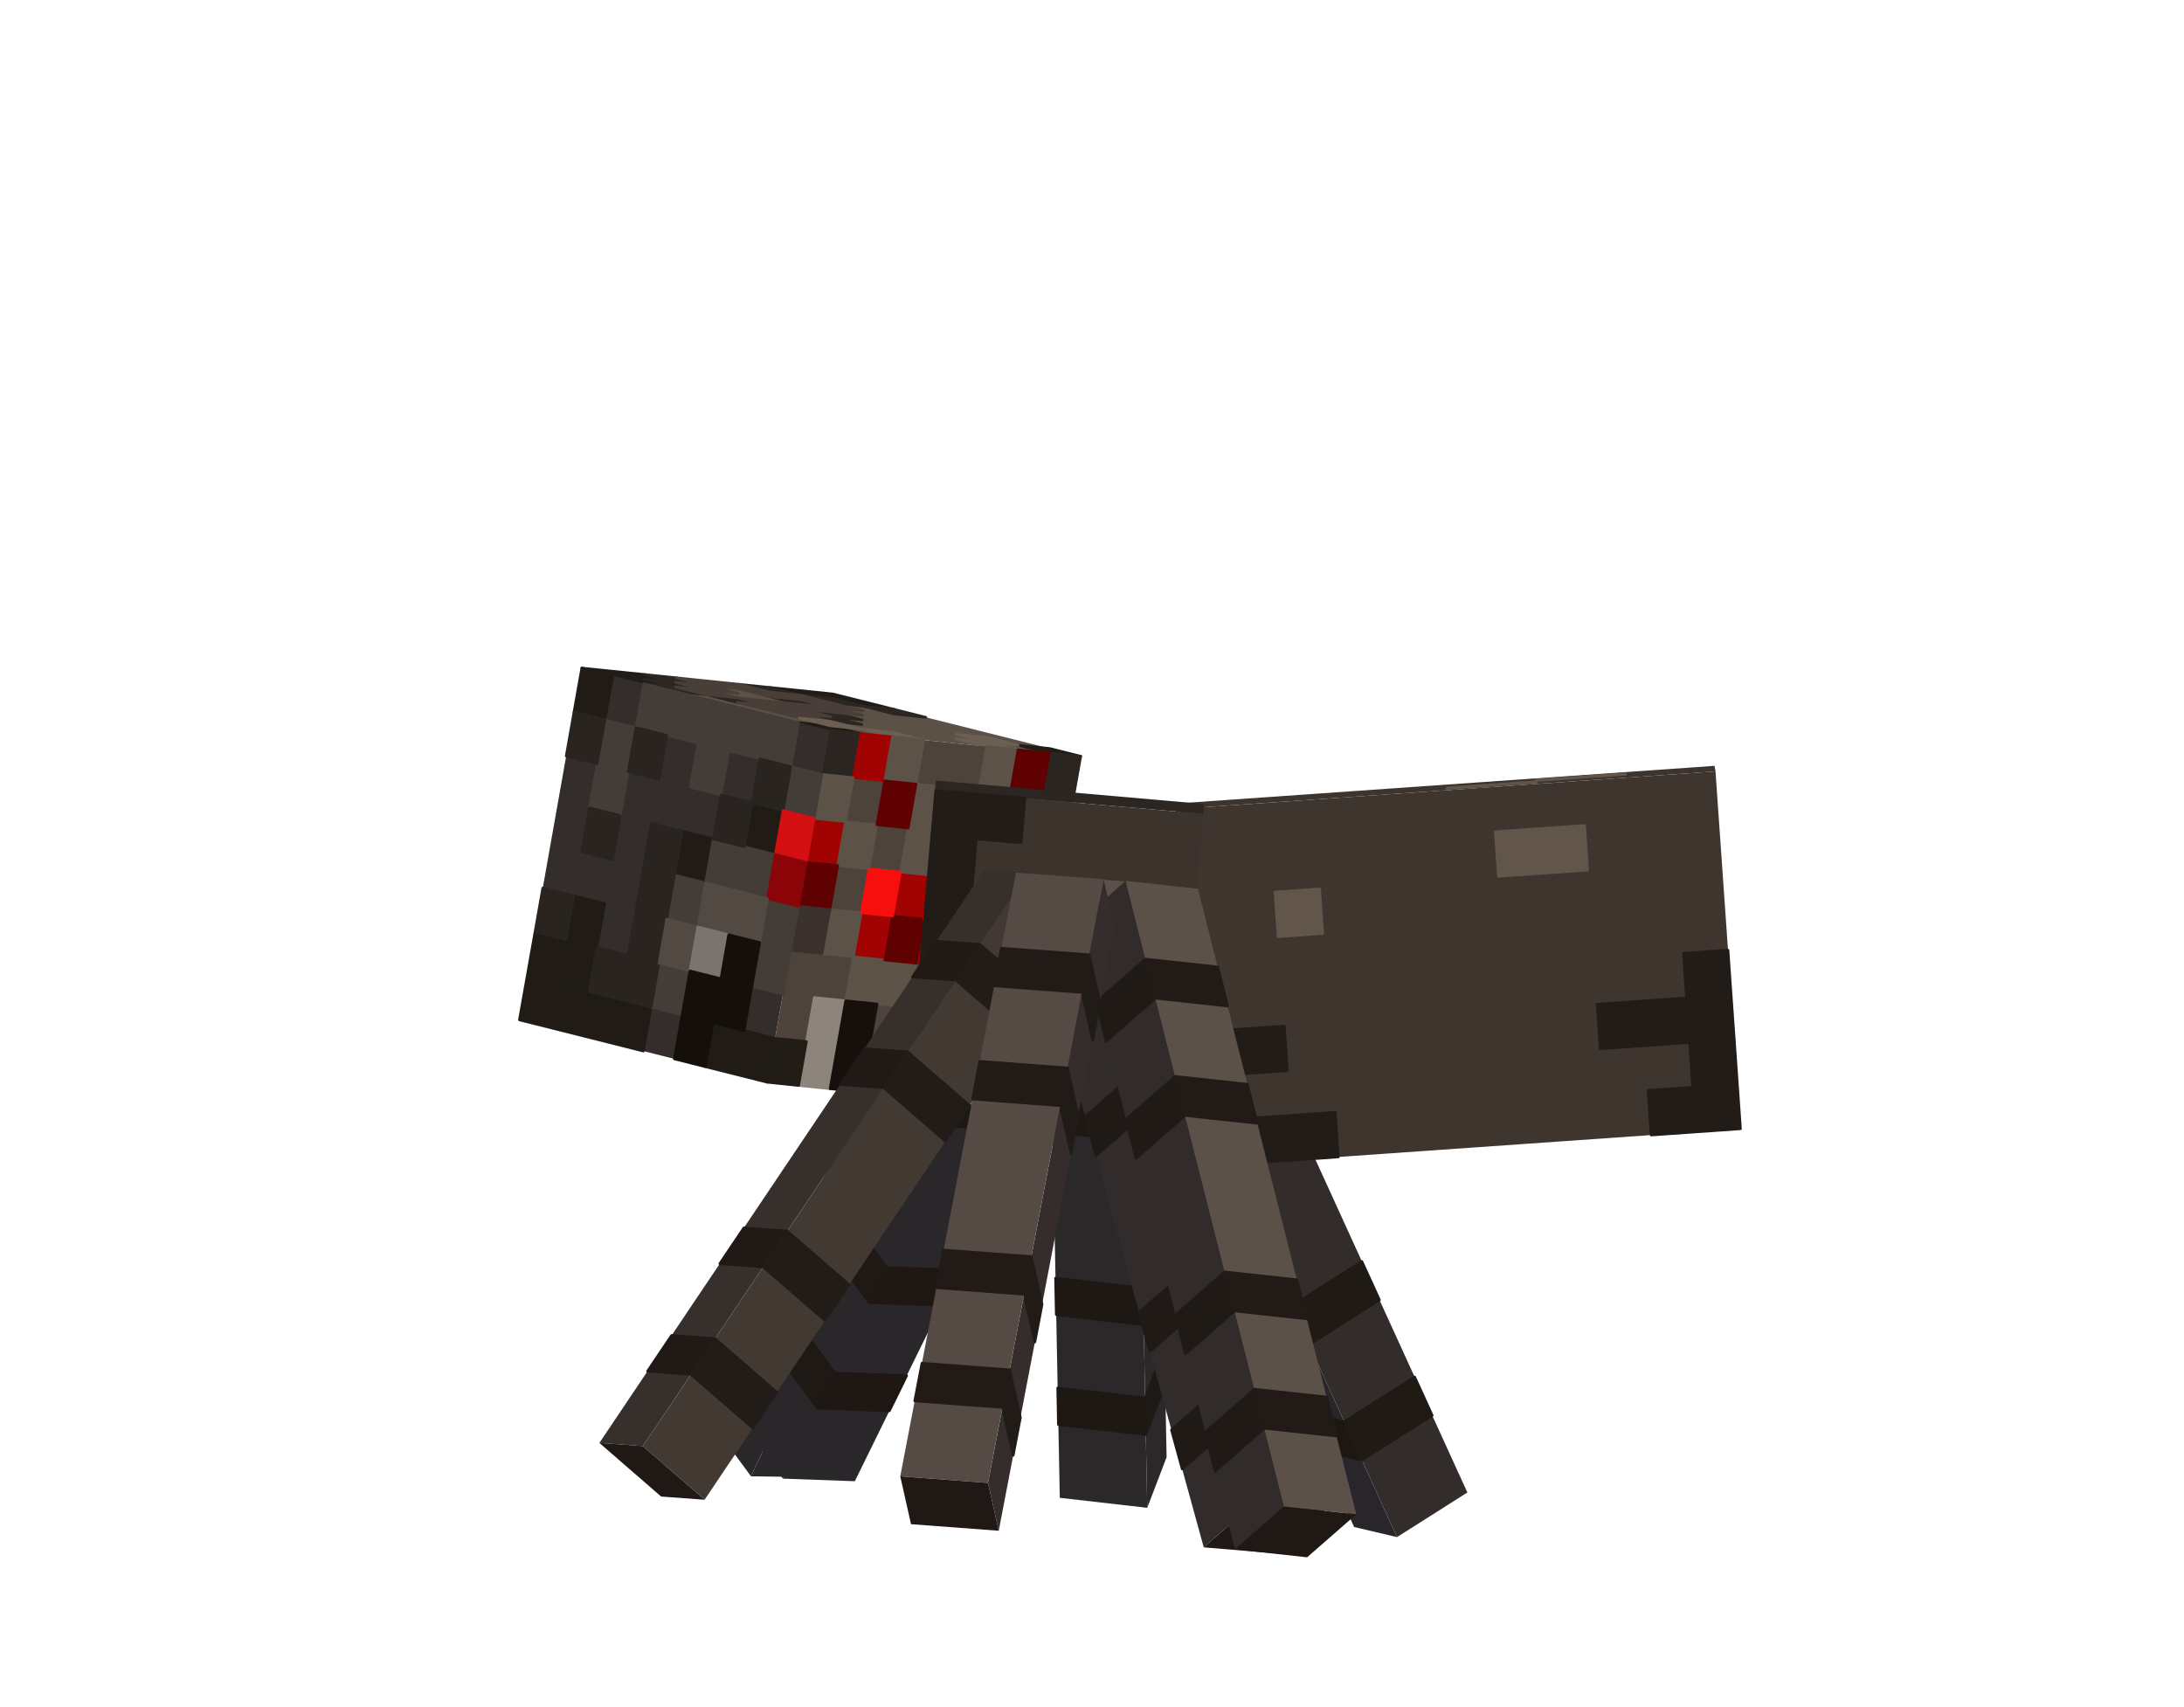
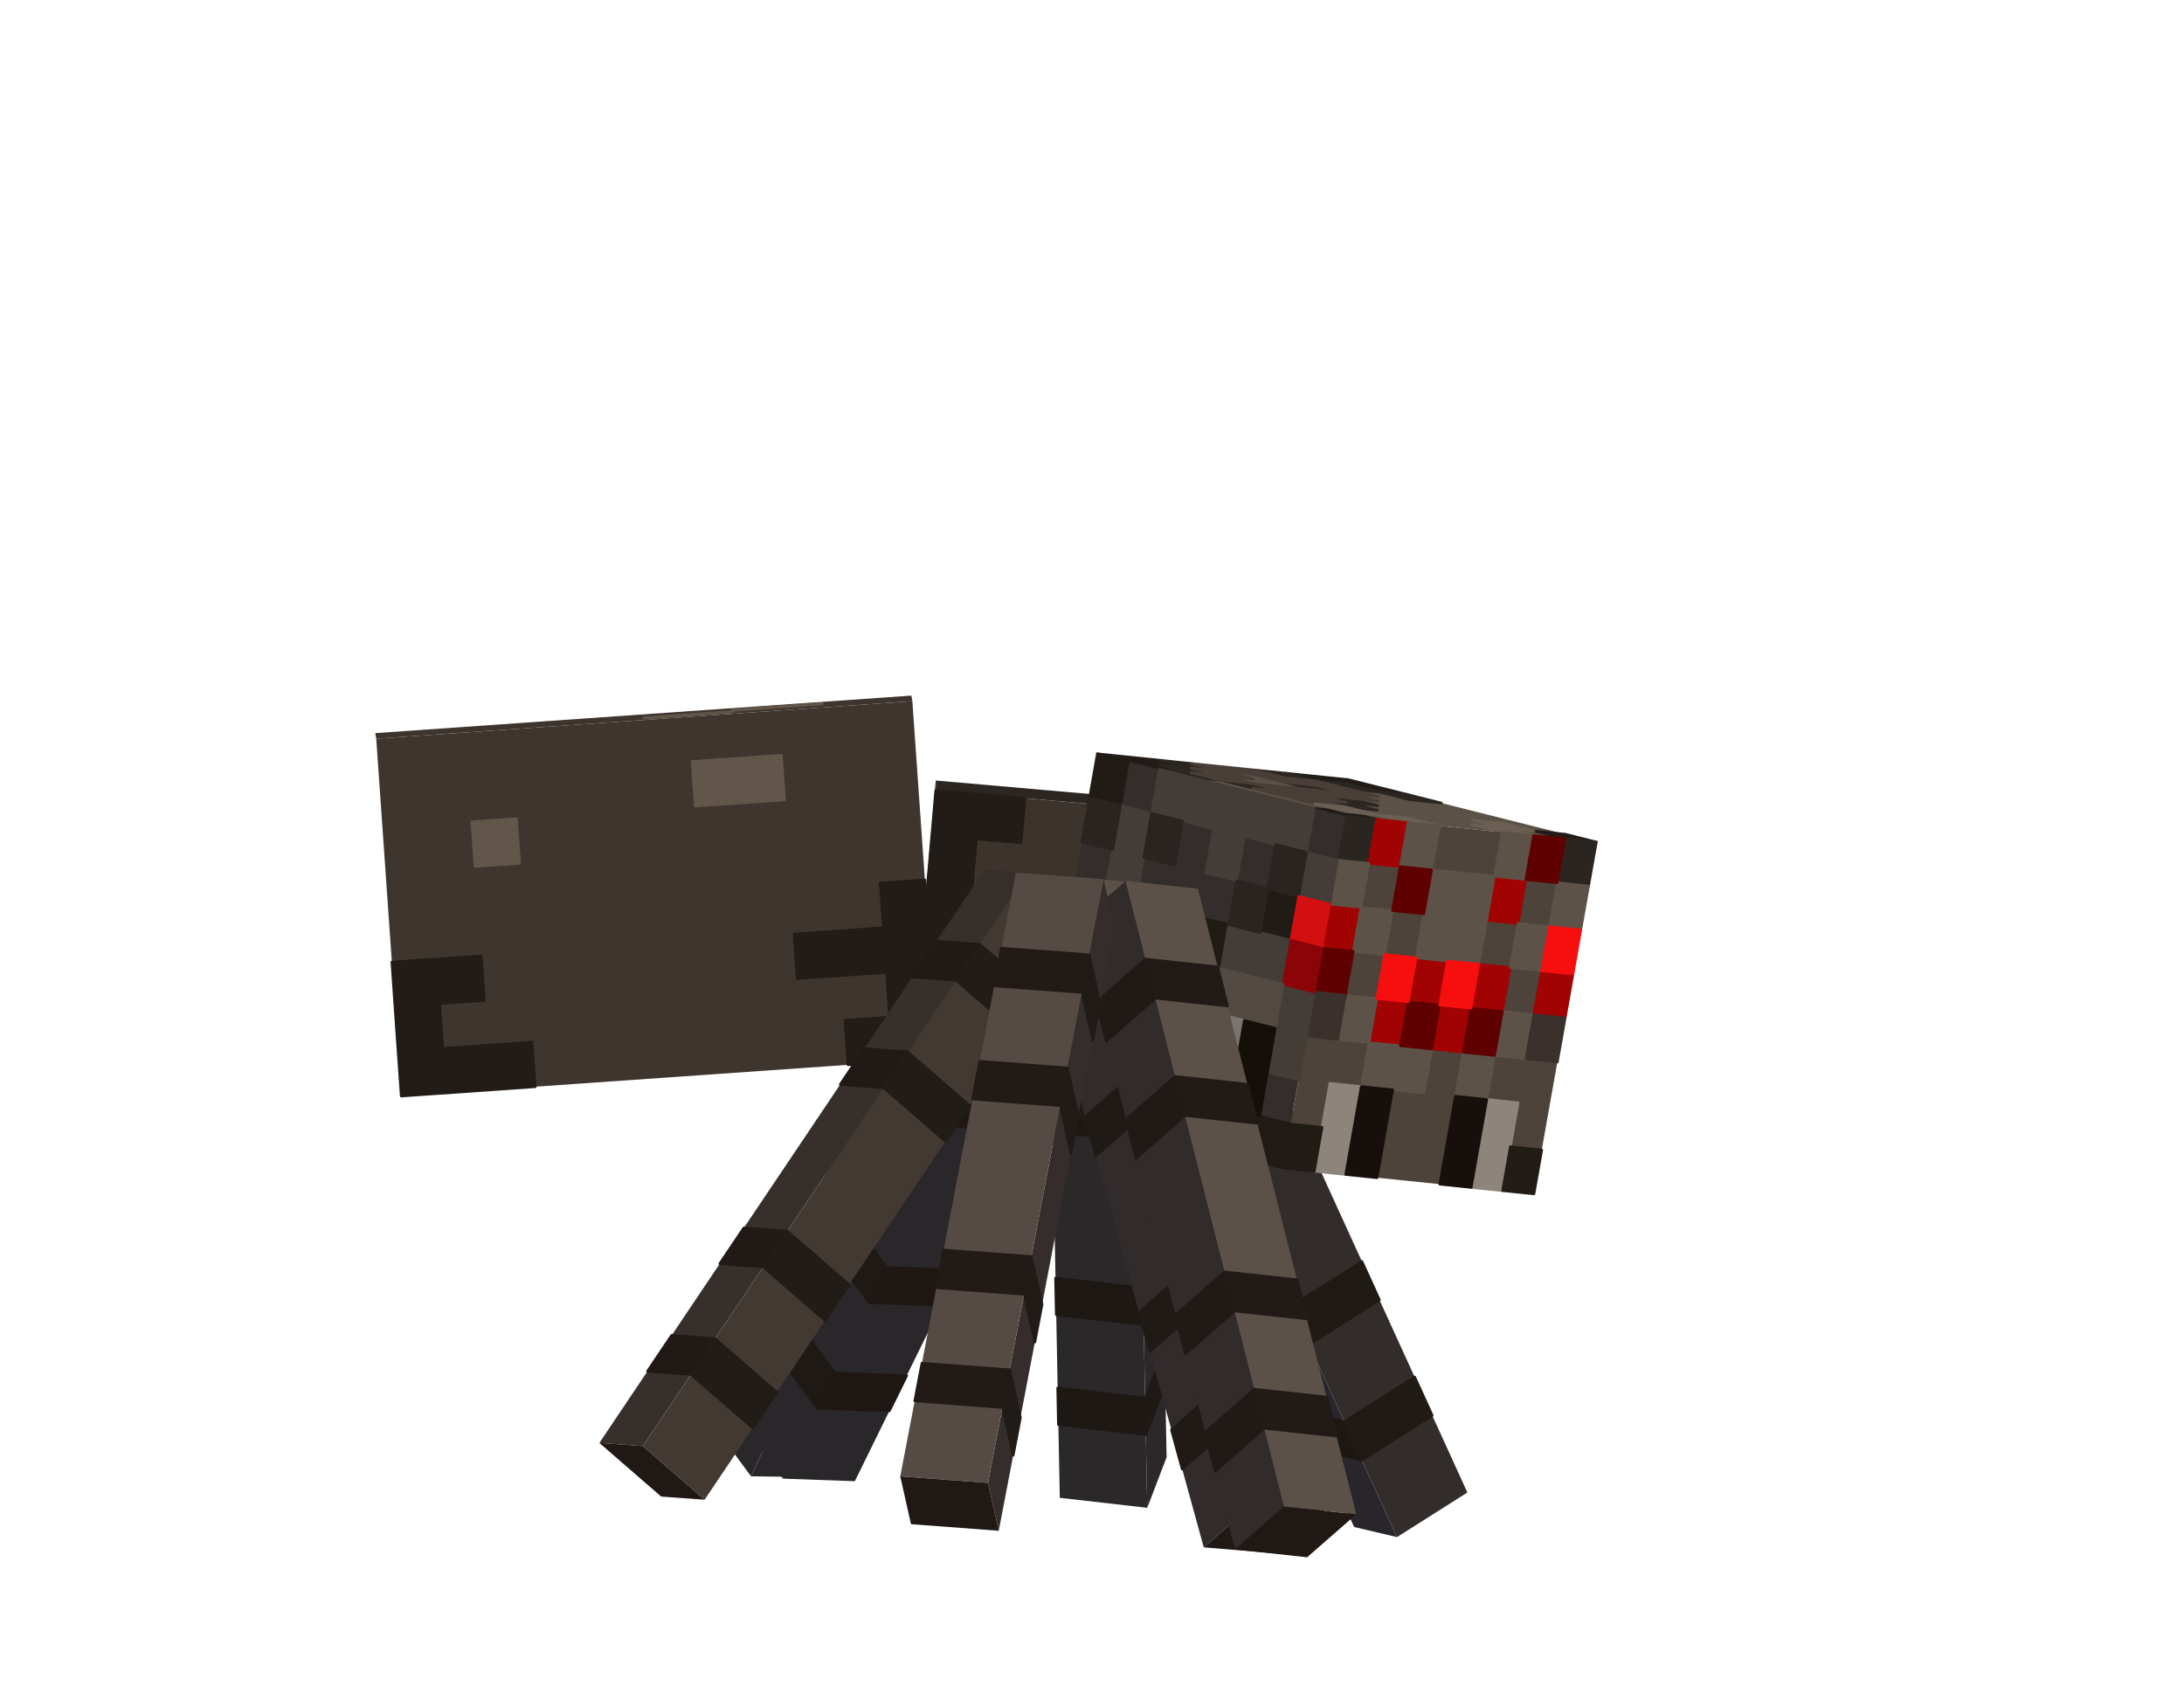
<svg xmlns="http://www.w3.org/2000/svg" viewBox="0 0 512 400" width="512" height="400" role="img" aria-labelledby="walk-2-title">
  <g id="spider">
    <g id="leg3" aria-label="Left mid-front leg">
      <g class="face" data-face="front">
        <path fill="#2c282a" d="M270.81 204.27L273.49 341.62L268.95 353.48L266.27 216.13Z" />
        <path fill="#1e1914" stroke="#1e1914" stroke-width=".6" stroke-linejoin="round" d="M271.15 221.44L271.32 230.02L269.05 235.95L268.88 227.37ZM271.65 247.19L271.82 255.77L269.55 261.71L269.38 253.12ZM272.49 290.11L272.66 298.7L270.39 304.63L270.22 296.04ZM272.99 315.87L273.16 324.45L270.89 330.38L270.72 321.8ZM268.88 227.37L269.05 235.95L266.78 241.88L266.61 233.3ZM269.38 253.12L269.55 261.71L267.28 267.64L267.11 259.05ZM270.22 296.04L270.39 304.63L268.12 310.56L267.95 301.98ZM270.72 321.8L270.89 330.38L268.62 336.31L268.45 327.73Z" />
      </g>
      <g class="face" data-face="bottom">
        <path fill="#2b282a" d="M266.27 216.13L268.95 353.48L248.45 351.14L245.77 213.78Z" />
        <path fill="#1e1814" stroke="#1e1814" stroke-width=".6" stroke-linejoin="round" d="M266.61 233.3L266.78 241.88L256.53 240.71L256.36 232.13ZM267.11 259.05L267.28 267.64L257.03 266.46L256.86 257.88ZM267.95 301.98L268.12 310.56L257.87 309.39L257.7 300.8ZM268.45 327.73L268.62 336.31L258.37 335.14L258.2 326.56ZM256.36 232.13L256.53 240.71L246.28 239.54L246.11 230.95ZM256.86 257.88L257.03 266.46L246.78 265.29L246.61 256.71ZM257.7 300.8L257.87 309.39L247.62 308.21L247.45 299.63ZM258.2 326.56L258.37 335.14L248.12 333.97L247.95 325.38Z" />
      </g>
      <g class="face" data-face="nx">
        <path fill="#211916" d="M250.31 201.92L270.81 204.27L266.27 216.13L245.77 213.78Z" />
      </g>
    </g>
    <g id="leg7" aria-label="Left hind leg">
      <g class="face" data-face="back">
        <path fill="#29272a" d="M166.55 333.15L228.1 200.93L237.61 213.88L176.06 346.1Z" />
        <path fill="#1e1914" stroke="#1e1914" stroke-width=".6" stroke-linejoin="round" d="M174.24 316.62L178.09 308.36L182.85 314.83L179 323.1ZM185.78 291.83L189.63 283.57L194.39 290.04L190.54 298.31ZM205.01 250.51L208.86 242.25L213.62 248.72L209.77 256.99ZM216.56 225.72L220.4 217.45L225.16 223.93L221.31 232.19ZM179 323.1L182.85 314.83L187.6 321.31L183.76 329.57ZM190.54 298.31L194.39 290.04L199.14 296.52L195.3 304.78ZM209.77 256.99L213.62 248.72L218.38 255.2L214.53 263.46ZM221.31 232.19L225.16 223.93L229.92 230.41L226.07 238.67Z" />
      </g>
      <g class="face" data-face="bottom">
        <path fill="#2a272a" d="M254.68 214.11L193.13 346.33L176.06 346.1L237.61 213.88Z" />
        <path fill="#1e1714" stroke="#1e1714" stroke-width=".6" stroke-linejoin="round" d="M246.98 230.64L243.14 238.9L234.6 238.79L238.45 230.52ZM235.44 255.43L231.6 263.69L223.06 263.58L226.91 255.31ZM216.21 296.75L212.36 305.01L203.83 304.9L207.68 296.63ZM204.67 321.54L200.82 329.8L192.29 329.69L196.14 321.42ZM238.45 230.52L234.6 238.79L226.07 238.67L229.92 230.41ZM226.91 255.31L223.06 263.58L214.53 263.46L218.38 255.2ZM207.68 296.63L203.83 304.9L195.3 304.78L199.14 296.52ZM196.14 321.42L192.29 329.69L183.76 329.57L187.6 321.31Z" />
      </g>
      <g class="face" data-face="nx">
        <path fill="#211a16" d="M228.1 200.93L245.16 201.15L254.68 214.11L237.61 213.88Z" />
      </g>
    </g>
    <g id="leg5" aria-label="Left mid-hind leg">
      <g class="face" data-face="back">
        <path fill="#2a272a" d="M174.01 333.67L238.86 201.65L248.38 214.63L183.53 346.64Z" />
        <path fill="#1e1914" stroke="#1e1914" stroke-width=".6" stroke-linejoin="round" d="M182.11 317.17L186.17 308.92L190.93 315.4L186.87 323.65ZM194.27 292.41L198.33 284.16L203.09 290.65L199.03 298.9ZM214.54 251.16L218.59 242.91L223.35 249.4L219.3 257.65ZM226.7 226.41L230.75 218.16L235.51 224.64L231.46 232.89ZM186.87 323.65L190.93 315.4L195.69 321.89L191.63 330.14ZM199.03 298.9L203.09 290.65L207.85 297.14L203.79 305.39ZM219.3 257.65L223.35 249.4L228.11 255.88L224.06 264.13ZM231.46 232.89L235.51 224.64L240.27 231.13L236.22 239.38Z" />
      </g>
      <g class="face" data-face="bottom">
        <path fill="#2a272a" d="M265.25 215.24L200.4 347.25L183.53 346.64L248.38 214.63Z" />
        <path fill="#1e1714" stroke="#1e1714" stroke-width=".6" stroke-linejoin="round" d="M257.14 231.74L253.09 239.99L244.65 239.68L248.71 231.43ZM244.98 256.49L240.93 264.74L232.49 264.44L236.55 256.19ZM224.72 297.75L220.66 306L212.23 305.69L216.28 297.44ZM212.56 322.5L208.5 330.75L200.07 330.45L204.12 322.19ZM248.71 231.43L244.65 239.68L236.22 239.38L240.27 231.13ZM236.55 256.19L232.49 264.44L224.06 264.13L228.11 255.88ZM216.28 297.44L212.23 305.69L203.79 305.39L207.85 297.14ZM204.12 322.19L200.07 330.45L191.63 330.14L195.69 321.89Z" />
      </g>
      <g class="face" data-face="nx">
        <path fill="#211a16" d="M238.86 201.65L255.73 202.26L265.25 215.24L248.38 214.63Z" />
      </g>
    </g>
    <g id="leg1" aria-label="Left front leg">
      <g class="face" data-face="bottom">
        <path fill="#28262a" d="M261.57 215.91L327.5 360.35L317.45 357.98L251.53 213.54Z" />
        <path fill="#1d1714" stroke="#1d1714" stroke-width=".6" stroke-linejoin="round" d="M269.81 233.97L273.93 242.99L268.91 241.81L264.79 232.78ZM282.17 261.05L286.29 270.08L281.27 268.89L277.15 259.86ZM302.78 306.19L306.9 315.21L301.87 314.03L297.75 305ZM315.14 333.27L319.26 342.29L314.24 341.11L310.11 332.08ZM264.79 232.78L268.91 241.81L263.89 240.62L259.77 231.6ZM277.15 259.86L281.27 268.89L276.25 267.71L272.13 258.68ZM297.75 305L301.87 314.03L296.85 312.84L292.73 303.82ZM310.11 332.08L314.24 341.11L309.21 339.93L305.09 330.9Z" />
      </g>
      <g class="face" data-face="front">
        <path fill="#322c2b" d="M278.07 205.45L344 349.89L327.5 360.35L261.57 215.91Z" />
        <path fill="#201a15" stroke="#201a15" stroke-width=".6" stroke-linejoin="round" d="M286.31 223.51L290.43 232.53L282.18 237.76L278.06 228.74ZM298.67 250.59L302.79 259.62L294.54 264.85L290.42 255.82ZM319.27 295.73L323.39 304.75L315.15 309.98L311.03 300.96ZM331.64 322.81L335.76 331.83L327.51 337.06L323.39 328.04ZM278.06 228.74L282.18 237.76L273.93 242.99L269.81 233.97ZM290.42 255.82L294.54 264.85L286.29 270.08L282.17 261.05ZM311.03 300.96L315.15 309.98L306.9 315.21L302.78 306.19ZM323.39 328.04L327.51 337.06L319.26 342.29L315.14 333.27Z" />
      </g>
      <g class="face" data-face="nx">
        <path fill="#201915" d="M268.03 203.08L278.07 205.45L261.57 215.91L251.53 213.54Z" />
      </g>
    </g>
-     <g id="head" aria-label="Head">
-       <g class="face" data-face="top">
-         <path fill="#5b5146" d="M136.39 156.61L195.25 162.68L253.36 177.29L194.5 171.22Z" />
-         <path fill="#211c17" stroke="#211c17" stroke-width=".6" stroke-linejoin="round" d="M136.39 156.61L151.1 158.12L158.37 159.95L143.65 158.43ZM180.53 161.16L195.25 162.68L202.51 164.5L187.8 162.99ZM143.65 158.43L151.01 159.19L158.27 161.02L150.92 160.26ZM195.15 163.74L202.51 164.5L209.78 166.33L202.42 165.57ZM187.24 169.4L194.6 170.16L201.86 171.98L194.5 171.22ZM238.74 174.71L246.1 175.47L253.36 177.29L246.01 176.53Z" />
-         <path fill="#2b2621" stroke="#2b2621" stroke-width=".6" stroke-linejoin="round" d="M151.1 158.12L158.46 158.88L165.72 160.71L158.37 159.95ZM173.17 160.4L180.53 161.16L187.8 162.99L180.44 162.23ZM151.01 159.19L158.37 159.95L165.63 161.78L158.27 161.02ZM187.8 162.99L195.15 163.74L202.42 165.57L195.06 164.81ZM150.92 160.26L158.27 161.02L165.54 162.85L158.18 162.09ZM180.35 163.3L187.7 164.05L194.97 165.88L187.61 165.12ZM202.42 165.57L209.78 166.33L217.04 168.16L209.68 167.4ZM165.54 162.85L172.9 163.61L180.16 165.43L172.8 164.67ZM187.52 166.19L194.87 166.95L202.14 168.78L194.78 168.02ZM187.42 167.26L194.78 168.02L202.05 169.85L194.69 169.09Z" />
-         <path fill="#493f38" stroke="#493f38" stroke-width=".6" stroke-linejoin="round" d="M158.46 158.88L173.17 160.4L180.44 162.23L165.72 160.71ZM158.37 159.95L165.72 160.71L172.99 162.54L165.63 161.78ZM173.08 161.47L187.8 162.99L195.06 164.81L180.35 163.3ZM158.27 161.02L165.63 161.78L172.9 163.61L165.54 162.85ZM187.7 164.05L195.06 164.81L202.33 166.64L194.97 165.88ZM172.9 163.61L194.97 165.88L202.23 167.71L180.16 165.43ZM172.8 164.67L187.52 166.19L194.78 168.02L180.07 166.5ZM180.07 166.5L187.42 167.26L194.69 169.09L187.33 168.33Z" />
-         <path fill="#6a5f52" stroke="#6a5f52" stroke-width=".6" stroke-linejoin="round" d="M187.33 168.33L194.69 169.09L201.95 170.91L194.6 170.16ZM224.12 172.12L231.48 172.88L238.74 174.71L231.38 173.95ZM201.95 170.91L209.31 171.67L216.58 173.5L209.22 172.74ZM224.03 173.19L231.38 173.95L238.65 175.78L231.29 175.02Z" />
-       </g>
-       <g class="face" data-face="front">
-         <path fill="#4d433a" d="M194.5 171.22L253.36 177.29L238.74 259.79L179.88 253.72Z" />
-         <path fill="#2b2521" stroke="#2b2521" stroke-width=".6" stroke-linejoin="round" d="M194.5 171.22L201.86 171.98L200.03 182.3L192.68 181.54ZM246.01 176.53L253.36 177.29L251.53 187.6L244.18 186.85Z" />
-         <path fill="#a10303" stroke="#a10303" stroke-width=".6" stroke-linejoin="round" d="M201.86 171.98L209.22 172.74L207.39 183.05L200.03 182.3ZM229.46 185.33L236.82 186.09L234.99 196.4L227.63 195.64ZM190.85 191.85L198.2 192.61L196.38 202.92L189.02 202.16ZM211.09 204.44L218.45 205.19L216.62 215.51L209.26 214.75ZM225.81 205.95L233.16 206.71L231.33 217.02L223.98 216.26ZM240.52 207.47L247.88 208.23L246.05 218.54L238.69 217.78ZM201.91 213.99L209.26 214.75L207.43 225.06L200.08 224.3ZM216.62 215.51L223.98 216.26L222.15 226.58L214.79 225.82Z" />
-         <path fill="#5d5247" stroke="#5d5247" stroke-width=".6" stroke-linejoin="round" d="M209.22 172.74L216.58 173.5L214.75 183.81L207.39 183.05ZM231.29 175.02L238.65 175.78L236.82 186.09L229.46 185.33ZM192.68 181.54L200.03 182.3L198.2 192.61L190.85 191.85ZM214.75 183.81L229.46 185.33L227.63 195.64L212.92 194.12ZM244.18 186.85L251.53 187.6L249.71 197.92L242.35 197.16ZM198.2 192.61L205.56 193.37L203.73 203.68L196.38 202.92ZM212.92 194.12L227.63 195.64L225.81 205.95L211.09 204.44ZM234.99 196.4L242.35 197.16L240.52 207.47L233.16 206.71ZM194.55 213.23L201.91 213.99L200.08 224.3L192.72 223.54ZM231.33 217.02L238.69 217.78L236.86 228.09L229.51 227.34ZM200.08 224.3L214.79 225.82L212.96 236.13L198.25 234.61ZM222.15 226.58L229.51 227.34L227.68 237.65L220.32 236.89Z" />
-         <path fill="#5f0101" stroke="#5f0101" stroke-width=".6" stroke-linejoin="round" d="M238.65 175.78L246.01 176.53L244.18 186.85L236.82 186.09ZM207.39 183.05L214.75 183.81L212.92 194.12L205.56 193.37ZM189.02 202.16L196.38 202.92L194.55 213.23L187.19 212.47ZM209.26 214.75L216.62 215.51L214.79 225.82L207.43 225.06ZM223.98 216.26L231.33 217.02L229.51 227.34L222.15 226.58Z" />
-         <path fill="#f70e0f" stroke="#f70e0f" stroke-width=".6" stroke-linejoin="round" d="M242.35 197.16L249.71 197.92L247.88 208.23L240.52 207.47ZM203.73 203.68L211.09 204.44L209.26 214.75L201.91 213.99ZM218.45 205.19L225.81 205.95L223.98 216.26L216.62 215.51Z" />
-         <path fill="#3a312c" stroke="#3a312c" stroke-width=".6" stroke-linejoin="round" d="M187.19 212.47L194.55 213.23L192.72 223.54L185.36 222.78ZM238.69 217.78L246.05 218.54L244.22 228.85L236.86 228.09Z" />
-         <path fill="#8d857c" stroke="#8d857c" stroke-width=".6" stroke-linejoin="round" d="M190.89 233.85L198.25 234.61L196.42 244.93L189.06 244.17ZM227.68 237.65L235.04 238.41L233.21 248.72L225.85 247.96ZM189.06 244.17L196.42 244.93L194.59 255.24L187.23 254.48ZM225.85 247.96L233.21 248.72L231.38 259.03L224.02 258.27Z" />
-         <path fill="#160f0b" stroke="#160f0b" stroke-width=".6" stroke-linejoin="round" d="M198.25 234.61L205.61 235.37L203.78 245.68L196.42 244.93ZM220.32 236.89L227.68 237.65L225.85 247.96L218.49 247.2ZM196.42 244.93L203.78 245.68L201.95 256L194.59 255.24ZM218.49 247.2L225.85 247.96L224.02 258.27L216.66 257.51Z" />
-         <path fill="#211c16" stroke="#211c16" stroke-width=".6" stroke-linejoin="round" d="M181.7 243.41L189.06 244.17L187.23 254.48L179.88 253.72ZM233.21 248.72L240.56 249.48L238.74 259.79L231.38 259.03Z" />
-       </g>
-       <g class="face" data-face="nx">
-         <path fill="#332d2b" d="M136.39 156.61L194.5 171.22L179.88 253.72L121.76 239.1Z" />
-         <path fill="#201b15" stroke="#201b15" stroke-width=".6" stroke-linejoin="round" d="M136.39 156.61L143.65 158.43L141.82 168.75L134.56 166.92ZM176.32 188.19L183.58 190.02L181.75 200.33L174.49 198.51ZM159.96 194.85L167.22 196.68L165.4 206.99L158.13 205.16ZM134.51 209.99L141.77 211.82L139.95 222.13L132.68 220.31ZM125.42 218.48L139.95 222.13L138.12 232.45L123.59 228.79ZM123.59 228.79L152.65 236.1L150.82 246.41L121.76 239.1ZM167.18 239.75L181.7 243.41L179.88 253.72L165.35 250.07Z" />
-         <path fill="#433c37" stroke="#433c37" stroke-width=".6" stroke-linejoin="round" d="M150.92 160.26L187.24 169.4L185.41 179.71L149.09 170.57ZM141.82 168.75L149.09 170.57L147.26 180.89L139.99 179.06ZM163.62 174.23L170.88 176.06L169.05 186.37L161.79 184.54ZM185.41 179.71L192.68 181.54L190.85 191.85L183.58 190.02ZM139.99 179.06L147.26 180.89L145.43 191.2L138.17 189.37ZM167.22 196.68L181.75 200.33L179.93 210.65L165.4 206.99ZM158.13 205.16L165.4 206.99L163.57 217.3L156.3 215.48ZM179.93 210.65L187.19 212.47L185.36 222.78L178.1 220.96ZM178.1 220.96L185.36 222.78L183.53 233.1L176.27 231.27ZM154.47 225.79L161.74 227.61L159.91 237.93L152.65 236.1Z" />
-         <path fill="#292420" stroke="#292420" stroke-width=".6" stroke-linejoin="round" d="M134.56 166.92L141.82 168.75L139.99 179.06L132.73 177.23ZM149.09 170.57L156.35 172.4L154.52 182.71L147.26 180.89ZM178.15 177.88L185.41 179.71L183.58 190.02L176.32 188.19ZM169.05 186.37L176.32 188.19L174.49 198.51L167.22 196.68ZM138.17 189.37L145.43 191.2L143.6 201.51L136.34 199.68ZM152.7 193.02L159.96 194.85L158.13 205.16L150.87 203.34ZM150.87 203.34L158.13 205.16L156.3 215.48L149.04 213.65ZM127.24 208.17L134.51 209.99L132.68 220.31L125.42 218.48ZM149.04 213.65L156.3 215.48L154.47 225.79L147.21 223.96ZM139.95 222.13L154.47 225.79L152.65 236.1L138.12 232.45Z" />
-         <path fill="#d40f12" stroke="#d40f12" stroke-width=".6" stroke-linejoin="round" d="M183.58 190.02L190.85 191.85L189.02 202.16L181.75 200.33Z" />
-         <path fill="#8b0508" stroke="#8b0508" stroke-width=".6" stroke-linejoin="round" d="M181.75 200.33L189.02 202.16L187.19 212.47L179.93 210.65Z" />
-         <path fill="#514942" stroke="#514942" stroke-width=".6" stroke-linejoin="round" d="M165.4 206.99L179.93 210.65L178.1 220.96L163.57 217.3ZM156.3 215.48L163.57 217.3L161.74 227.61L154.47 225.79Z" />
-         <path fill="#7a746f" stroke="#7a746f" stroke-width=".6" stroke-linejoin="round" d="M163.57 217.3L170.83 219.13L169 229.44L161.74 227.61Z" />
-         <path fill="#150f0a" stroke="#150f0a" stroke-width=".6" stroke-linejoin="round" d="M170.83 219.13L178.1 220.96L176.27 231.27L169 229.44ZM161.74 227.61L176.27 231.27L174.44 241.58L159.91 237.93ZM159.91 237.93L167.18 239.75L165.35 250.07L158.08 248.24Z" />
-       </g>
-     </g>
-     <g id="abdomen" aria-label="Abdomen">
-       <g class="face" data-face="top">
-         <path fill="#3e342e" d="M276.48 189.64L276.25 188.33L401.94 179.54L402.17 180.84Z" />
-         <path fill="#615549" stroke="#615549" stroke-width=".6" stroke-linejoin="round" d="M339.25 184.85L339.23 184.72L349.71 183.98L349.73 184.11ZM349.73 184.11L349.71 183.98L360.18 183.25L360.2 183.38ZM360.14 182.99L360.11 182.86L370.59 182.13L370.61 182.26ZM370.61 182.26L370.59 182.13L381.06 181.39L381.08 181.52Z" />
-       </g>
-       <g class="face" data-face="nx">
-         <path fill="#3f352f" d="M276.48 189.64L402.17 180.84L408.03 264.63L282.34 273.43Z" />
-         <path fill="#62564a" stroke="#62564a" stroke-width=".6" stroke-linejoin="round" d="M350.53 194.98L371.48 193.51L372.21 203.99L351.26 205.45ZM298.89 209.12L309.36 208.39L310.1 218.86L299.62 219.59Z" />
-         <path fill="#211c17" stroke="#211c17" stroke-width=".6" stroke-linejoin="round" d="M394.63 223.47L405.1 222.74L405.83 233.21L395.36 233.94ZM280.14 242L301.09 240.54L301.82 251.01L280.87 252.48ZM374.41 235.41L405.83 233.21L406.57 243.68L375.14 245.88ZM280.87 252.48L291.35 251.75L292.08 262.22L281.61 262.95ZM396.09 244.42L406.57 243.68L407.3 254.16L396.82 254.89ZM281.61 262.95L313.03 260.75L313.76 271.23L282.34 273.43ZM386.35 255.62L407.3 254.16L408.03 264.63L387.08 266.1Z" />
-       </g>
-     </g>
    <g id="body" aria-label="Thorax">
      <g class="face" data-face="back">
        <path fill="#27221e" d="M219.37 182.98L219.37 185.31L213.87 248.03L213.87 245.7Z" />
      </g>
      <g class="face" data-face="top">
        <path fill="#2b2621" d="M219.37 185.31L219.37 182.98L282.13 188.47L282.13 190.8Z" />
      </g>
      <g class="face" data-face="nx">
        <path fill="#3d332d" d="M219.37 185.31L282.13 190.8L276.63 253.52L213.87 248.03Z" />
        <path fill="#211c17" stroke="#211c17" stroke-width=".6" stroke-linejoin="round" d="M219.37 185.31L240.29 187.14L239.37 197.6L218.45 195.77ZM218.45 195.77L228.91 196.68L228 207.13L217.54 206.22ZM217.54 206.22L228 207.13L227.08 217.59L216.62 216.67ZM216.62 216.67L227.08 217.59L226.16 228.04L215.7 227.13ZM215.7 227.13L236.62 228.95L235.71 239.41L214.79 237.58ZM214.79 237.58L235.71 239.41L234.79 249.86L213.87 248.03Z" />
+       </g>
+     </g>
+     <g id="abdomen" aria-label="Abdomen">
+       <g class="face" data-face="top">
+         <path fill="#3e342e" d="M88.2 173.18L87.97 171.87L213.66 163.07L213.89 164.38Z" />
+         <path fill="#615549" stroke="#615549" stroke-width=".6" stroke-linejoin="round" d="M150.97 168.39L150.95 168.26L161.43 167.52L161.45 167.65ZM161.45 167.65L161.43 167.52L171.9 166.79L171.92 166.92ZM171.85 166.53L171.83 166.4L182.31 165.67L182.33 165.8ZM182.33 165.8L182.31 165.67L192.78 164.93L192.8 165.06Z" />
+       </g>
+       <g class="face" data-face="nx">
+         <path fill="#3f352f" d="M88.2 173.18L213.89 164.38L219.75 248.17L94.06 256.96Z" />
+         <path fill="#62564a" stroke="#62564a" stroke-width=".6" stroke-linejoin="round" d="M162.25 178.52L183.2 177.05L183.93 187.53L162.98 188.99ZM110.61 192.66L121.08 191.92L121.82 202.4L111.34 203.13Z" />
+         <path fill="#211c17" stroke="#211c17" stroke-width=".6" stroke-linejoin="round" d="M206.34 207.01L216.82 206.27L217.55 216.75L207.08 217.48ZM91.86 225.54L112.81 224.08L113.54 234.55L92.59 236.02ZM186.13 218.95L217.55 216.75L218.28 227.22L186.86 229.42ZM92.59 236.02L103.07 235.28L103.8 245.76L93.32 246.49ZM207.81 227.95L218.28 227.22L219.02 237.7L208.54 238.43ZM93.32 246.49L124.75 244.29L125.48 254.77L94.06 256.96ZM198.07 239.16L219.02 237.7L219.75 248.17L198.8 249.63Z" />
+       </g>
+     </g>
+     <g id="head" aria-label="Head">
+       <g class="face" data-face="top">
+         <path fill="#5b5146" d="M257.26 176.71L316.12 182.78L374.24 197.4L315.38 191.33Z" />
+         <path fill="#211c17" stroke="#211c17" stroke-width=".6" stroke-linejoin="round" d="M257.26 176.71L271.98 178.23L279.24 180.06L264.53 178.54ZM301.41 181.26L316.12 182.78L323.39 184.61L308.67 183.09ZM264.53 178.54L271.89 179.3L279.15 181.12L271.79 180.37ZM316.03 183.85L323.39 184.61L330.65 186.43L323.3 185.68ZM308.12 189.5L315.47 190.26L322.74 192.09L315.38 191.33ZM359.62 194.81L366.98 195.57L374.24 197.4L366.88 196.64Z" />
+         <path fill="#2b2621" stroke="#2b2621" stroke-width=".6" stroke-linejoin="round" d="M271.98 178.23L279.34 178.99L286.6 180.81L279.24 180.06ZM294.05 180.5L301.41 181.26L308.67 183.09L301.32 182.33ZM271.89 179.3L279.24 180.06L286.51 181.88L279.15 181.12ZM308.67 183.09L316.03 183.85L323.3 185.68L315.94 184.92ZM271.79 180.37L279.15 181.12L286.42 182.95L279.06 182.19ZM301.22 183.4L308.58 184.16L315.85 185.99L308.49 185.23ZM323.3 185.68L330.65 186.43L337.92 188.26L330.56 187.5ZM286.42 182.95L293.77 183.71L301.04 185.54L293.68 184.78ZM308.39 186.3L315.75 187.05L323.02 188.88L315.66 188.12ZM308.3 187.36L315.66 188.12L322.92 189.95L315.57 189.19Z" />
+         <path fill="#493f38" stroke="#493f38" stroke-width=".6" stroke-linejoin="round" d="M279.34 178.99L294.05 180.5L301.32 182.33L286.6 180.81ZM279.24 180.06L286.6 180.81L293.87 182.64L286.51 181.88ZM293.96 181.57L308.67 183.09L315.94 184.92L301.22 183.4ZM279.15 181.12L286.51 181.88L293.77 183.71L286.42 182.95ZM308.58 184.16L315.94 184.92L323.2 186.74L315.85 185.99ZM293.77 183.71L315.85 185.99L323.11 187.81L301.04 185.54ZM293.68 184.78L308.39 186.3L315.66 188.12L300.94 186.61ZM300.94 186.61L308.3 187.36L315.57 189.19L308.21 188.43Z" />
+         <path fill="#6a5f52" stroke="#6a5f52" stroke-width=".6" stroke-linejoin="round" d="M308.21 188.43L315.57 189.19L322.83 191.02L315.47 190.26ZM345 192.23L352.35 192.98L359.62 194.81L352.26 194.05ZM322.83 191.02L330.19 191.78L337.45 193.6L330.1 192.85ZM344.9 193.29L352.26 194.05L359.53 195.88L352.17 195.12Z" />
+       </g>
+       <g class="face" data-face="front">
+         <path fill="#4d433a" d="M315.38 191.33L374.24 197.4L359.61 279.89L300.75 273.82Z" />
+         <path fill="#2b2521" stroke="#2b2521" stroke-width=".6" stroke-linejoin="round" d="M315.38 191.33L322.74 192.09L320.91 202.4L313.55 201.64ZM366.88 196.64L374.24 197.4L372.41 207.71L365.05 206.95Z" />
+         <path fill="#a10303" stroke="#a10303" stroke-width=".6" stroke-linejoin="round" d="M322.74 192.09L330.1 192.85L328.27 203.16L320.91 202.4ZM350.34 205.43L357.7 206.19L355.87 216.5L348.51 215.75ZM311.72 211.95L319.08 212.71L317.25 223.02L309.9 222.27ZM331.97 224.54L339.33 225.3L337.5 235.61L330.14 234.85ZM346.68 226.06L354.04 226.82L352.21 237.13L344.85 236.37ZM361.4 227.57L368.76 228.33L366.93 238.64L359.57 237.89ZM322.78 234.09L330.14 234.85L328.31 245.16L320.95 244.41ZM337.5 235.61L344.85 236.37L343.03 246.68L335.67 245.92Z" />
+         <path fill="#5d5247" stroke="#5d5247" stroke-width=".6" stroke-linejoin="round" d="M330.1 192.85L337.45 193.6L335.63 203.92L328.27 203.16ZM352.17 195.12L359.53 195.88L357.7 206.19L350.34 205.43ZM313.55 201.64L320.91 202.4L319.08 212.71L311.72 211.95ZM335.63 203.92L350.34 205.43L348.51 215.75L333.8 214.23ZM365.05 206.95L372.41 207.71L370.58 218.02L363.23 217.26ZM319.08 212.71L326.44 213.47L324.61 223.78L317.25 223.02ZM333.8 214.23L348.51 215.75L346.68 226.06L331.97 224.54ZM355.87 216.5L363.23 217.26L361.4 227.57L354.04 226.82ZM315.43 233.34L322.78 234.09L320.95 244.41L313.6 243.65ZM352.21 237.13L359.57 237.89L357.74 248.2L350.38 247.44ZM320.95 244.41L335.67 245.92L333.84 256.23L319.13 254.72ZM343.03 246.68L350.38 247.44L348.56 257.75L341.2 256.99Z" />
+         <path fill="#5f0101" stroke="#5f0101" stroke-width=".6" stroke-linejoin="round" d="M359.53 195.88L366.88 196.64L365.05 206.95L357.7 206.19ZM328.27 203.16L335.63 203.92L333.8 214.23L326.44 213.47ZM309.9 222.27L317.25 223.02L315.43 233.34L308.07 232.58ZM330.14 234.85L337.5 235.61L335.67 245.92L328.31 245.16ZM344.85 236.37L352.21 237.13L350.38 247.44L343.03 246.68Z" />
+         <path fill="#f70e0f" stroke="#f70e0f" stroke-width=".6" stroke-linejoin="round" d="M363.23 217.26L370.58 218.02L368.76 228.33L361.4 227.57ZM324.61 223.78L331.97 224.54L330.14 234.85L322.78 234.09ZM339.33 225.3L346.68 226.06L344.85 236.37L337.5 235.61Z" />
+         <path fill="#3a312c" stroke="#3a312c" stroke-width=".6" stroke-linejoin="round" d="M308.07 232.58L315.43 233.34L313.6 243.65L306.24 242.89ZM359.57 237.89L366.93 238.64L365.1 248.96L357.74 248.2Z" />
+         <path fill="#8d857c" stroke="#8d857c" stroke-width=".6" stroke-linejoin="round" d="M311.77 253.96L319.13 254.72L317.3 265.03L309.94 264.27ZM348.56 257.75L355.91 258.51L354.08 268.82L346.73 268.06ZM309.94 264.27L317.3 265.03L315.47 275.34L308.11 274.58ZM346.73 268.06L354.08 268.82L352.26 279.13L344.9 278.38Z" />
+         <path fill="#160f0b" stroke="#160f0b" stroke-width=".6" stroke-linejoin="round" d="M319.13 254.72L326.48 255.48L324.65 265.79L317.3 265.03ZM341.2 256.99L348.56 257.75L346.73 268.06L339.37 267.31ZM317.3 265.03L324.65 265.79L322.83 276.1L315.47 275.34ZM339.37 267.31L346.73 268.06L344.9 278.38L337.54 277.62Z" />
+         <path fill="#211c16" stroke="#211c16" stroke-width=".6" stroke-linejoin="round" d="M302.58 263.51L309.94 264.27L308.11 274.58L300.75 273.82ZM354.08 268.82L361.44 269.58L359.61 279.89L352.26 279.13Z" />
+       </g>
+       <g class="face" data-face="nx">
+         <path fill="#332d2b" d="M257.26 176.71L315.38 191.33L300.75 273.82L242.64 259.21Z" />
+         <path fill="#201b15" stroke="#201b15" stroke-width=".6" stroke-linejoin="round" d="M257.26 176.71L264.53 178.54L262.7 188.85L255.44 187.02ZM297.2 208.3L304.46 210.13L302.63 220.44L295.37 218.61ZM280.84 214.96L288.1 216.78L286.27 227.1L279.01 225.27ZM255.39 230.1L262.65 231.93L260.82 242.24L253.56 240.41ZM246.29 238.58L260.82 242.24L258.99 252.55L244.47 248.9ZM244.47 248.9L273.52 256.2L271.7 266.52L242.64 259.21ZM288.05 259.86L302.58 263.51L300.75 273.82L286.22 270.17Z" />
+         <path fill="#433c37" stroke="#433c37" stroke-width=".6" stroke-linejoin="round" d="M271.79 180.37L308.12 189.5L306.29 199.81L269.96 190.68ZM262.7 188.85L269.96 190.68L268.14 200.99L260.87 199.16ZM284.49 194.33L291.76 196.16L289.93 206.47L282.67 204.64ZM306.29 199.81L313.55 201.64L311.72 211.95L304.46 210.13ZM260.87 199.16L268.14 200.99L266.31 211.3L259.04 209.47ZM288.1 216.78L302.63 220.44L300.8 230.75L286.27 227.1ZM279.01 225.27L286.27 227.1L284.45 237.41L277.18 235.58ZM300.8 230.75L308.07 232.58L306.24 242.89L298.97 241.06ZM298.97 241.06L306.24 242.89L304.41 253.2L297.15 251.37ZM275.35 245.89L282.62 247.72L280.79 258.03L273.52 256.2Z" />
+         <path fill="#292420" stroke="#292420" stroke-width=".6" stroke-linejoin="round" d="M255.44 187.02L262.7 188.85L260.87 199.16L253.61 197.34ZM269.96 190.68L277.23 192.51L275.4 202.82L268.14 200.99ZM299.02 197.99L306.29 199.81L304.46 210.13L297.2 208.3ZM289.93 206.47L297.2 208.3L295.37 218.61L288.1 216.78ZM259.04 209.47L266.31 211.3L264.48 221.61L257.22 219.79ZM273.57 213.13L280.84 214.96L279.01 225.27L271.74 223.44ZM271.74 223.44L279.01 225.27L277.18 235.58L269.92 233.75ZM248.12 228.27L255.39 230.1L253.56 240.41L246.29 238.58ZM269.92 233.75L277.18 235.58L275.35 245.89L268.09 244.06ZM260.82 242.24L275.35 245.89L273.52 256.2L258.99 252.55Z" />
+         <path fill="#d40f12" stroke="#d40f12" stroke-width=".6" stroke-linejoin="round" d="M304.46 210.13L311.72 211.95L309.9 222.27L302.63 220.44Z" />
+         <path fill="#8b0508" stroke="#8b0508" stroke-width=".6" stroke-linejoin="round" d="M302.63 220.44L309.9 222.27L308.07 232.58L300.8 230.75Z" />
+         <path fill="#514942" stroke="#514942" stroke-width=".6" stroke-linejoin="round" d="M286.27 227.1L300.8 230.75L298.97 241.06L284.45 237.41ZM277.18 235.58L284.45 237.41L282.62 247.72L275.35 245.89Z" />
+         <path fill="#7a746f" stroke="#7a746f" stroke-width=".6" stroke-linejoin="round" d="M284.45 237.41L291.71 239.23L289.88 249.55L282.62 247.72Z" />
+         <path fill="#150f0a" stroke="#150f0a" stroke-width=".6" stroke-linejoin="round" d="M291.71 239.23L298.97 241.06L297.15 251.37L289.88 249.55ZM282.62 247.72L297.15 251.37L295.32 261.69L280.79 258.03ZM280.79 258.03L288.05 259.86L286.22 270.17L278.96 268.34Z" />
      </g>
    </g>
    <g id="leg6" aria-label="Right hind leg">
      <g class="face" data-face="top">
        <path fill="#372f2b" d="M140.51 338.27L230.85 203.82L241.04 204.58L150.7 339.02Z" />
        <path fill="#201916" stroke="#201916" stroke-width=".6" stroke-linejoin="round" d="M151.8 321.46L157.45 313.06L162.54 313.44L156.9 321.84ZM168.74 296.25L174.39 287.85L179.48 288.23L173.84 296.63ZM196.97 254.24L202.62 245.84L207.71 246.22L202.07 254.62ZM213.91 229.03L219.56 220.63L224.65 221.01L219.01 229.41ZM156.9 321.84L162.54 313.44L167.64 313.82L161.99 322.22ZM173.84 296.63L179.48 288.23L184.57 288.61L178.93 297.01ZM202.07 254.62L207.71 246.22L212.81 246.6L207.16 255ZM219.01 229.41L224.65 221.01L229.74 221.39L224.1 229.79Z" />
      </g>
      <g class="face" data-face="front">
        <path fill="#433933" d="M150.7 339.02L241.04 204.58L255.52 217.15L165.18 351.59Z" />
        <path fill="#211c17" stroke="#211c17" stroke-width=".6" stroke-linejoin="round" d="M161.99 322.22L167.64 313.82L174.88 320.1L169.23 328.5ZM178.93 297.01L184.57 288.61L191.82 294.89L186.17 303.3ZM207.16 255L212.81 246.6L220.05 252.88L214.4 261.28ZM224.1 229.79L229.74 221.39L236.99 227.67L231.34 236.07ZM169.23 328.5L174.88 320.1L182.12 326.39L176.47 334.79ZM186.17 303.3L191.82 294.89L199.06 301.18L193.41 309.58ZM214.4 261.28L220.05 252.88L227.29 259.17L221.64 267.57ZM231.34 236.07L236.99 227.67L244.23 233.96L238.58 242.36Z" />
      </g>
      <g class="face" data-face="nx">
        <path fill="#1f1815" d="M140.51 338.27L150.7 339.02L165.18 351.59L154.99 350.84Z" />
      </g>
    </g>
    <g id="leg2" aria-label="Right mid-front leg">
      <g class="face" data-face="back">
        <path fill="#312b2b" d="M253.3 205.78L293.74 352.65L282.2 362.75L241.76 215.88Z" />
        <path fill="#1f1a15" stroke="#1f1a15" stroke-width=".6" stroke-linejoin="round" d="M258.36 224.14L260.88 233.32L255.11 238.37L252.59 229.19ZM265.94 251.68L268.47 260.86L262.7 265.91L260.17 256.73ZM278.57 297.57L281.1 306.75L275.33 311.8L272.8 302.62ZM286.16 325.11L288.68 334.29L282.91 339.34L280.39 330.16ZM252.59 229.19L255.11 238.37L249.34 243.42L246.82 234.24ZM260.17 256.73L262.7 265.91L256.93 270.96L254.4 261.78ZM272.8 302.62L275.33 311.8L269.56 316.85L267.03 307.67ZM280.39 330.16L282.91 339.34L277.14 344.39L274.62 335.21Z" />
      </g>
      <g class="face" data-face="top">
        <path fill="#5b5149" d="M293.74 352.65L253.3 205.78L270.1 207.2L310.54 354.06Z" />
        <path fill="#211a17" stroke="#211a17" stroke-width=".6" stroke-linejoin="round" d="M288.68 334.29L286.16 325.11L294.56 325.82L297.08 335ZM281.1 306.75L278.57 297.57L286.98 298.28L289.5 307.46ZM268.47 260.86L265.94 251.68L274.34 252.39L276.87 261.57ZM260.88 233.32L258.36 224.14L266.76 224.85L269.28 234.03ZM297.08 335L294.56 325.82L302.96 326.53L305.48 335.7ZM289.5 307.46L286.98 298.28L295.38 298.99L297.9 308.17ZM276.87 261.57L274.34 252.39L282.74 253.09L285.27 262.27ZM269.28 234.03L266.76 224.85L275.16 225.56L277.69 234.73Z" />
      </g>
      <g class="face" data-face="nx">
        <path fill="#1f1815" d="M293.74 352.65L310.54 354.06L299 364.16L282.2 362.75Z" />
      </g>
    </g>
    <g id="leg0" aria-label="Right front leg">
      <g class="face" data-face="back">
        <path fill="#312b2b" d="M263.9 206.51L301.04 353.17L289.5 363.24L252.37 216.59Z" />
        <path fill="#1f1a15" stroke="#1f1a15" stroke-width=".6" stroke-linejoin="round" d="M268.54 224.84L270.87 234.01L265.1 239.05L262.78 229.88ZM275.51 252.34L277.83 261.51L272.06 266.54L269.74 257.38ZM287.11 298.17L289.43 307.34L283.67 312.38L281.34 303.21ZM294.07 325.67L296.39 334.83L290.63 339.87L288.31 330.71ZM262.78 229.88L265.1 239.05L259.33 244.09L257.01 234.92ZM269.74 257.38L272.06 266.54L266.3 271.58L263.97 262.42ZM281.34 303.21L283.67 312.38L277.9 317.41L275.58 308.25ZM288.31 330.71L290.63 339.87L284.86 344.91L282.54 335.75Z" />
      </g>
      <g class="face" data-face="top">
        <path fill="#5b5149" d="M301.04 353.17L263.9 206.51L280.83 208.35L317.96 355.01Z" />
        <path fill="#211a17" stroke="#211a17" stroke-width=".6" stroke-linejoin="round" d="M296.39 334.83L294.07 325.67L302.54 326.59L304.86 335.75ZM289.43 307.34L287.11 298.17L295.57 299.09L297.89 308.26ZM277.83 261.51L275.51 252.34L283.97 253.26L286.29 262.43ZM270.87 234.01L268.54 224.84L277.01 225.76L279.33 234.93ZM304.86 335.75L302.54 326.59L311 327.51L313.32 336.67ZM297.89 308.26L295.57 299.09L304.04 300.01L306.36 309.18ZM286.29 262.43L283.97 253.26L292.43 254.18L294.75 263.34ZM279.33 234.93L277.01 225.76L285.47 226.68L287.79 235.85Z" />
      </g>
      <g class="face" data-face="nx">
        <path fill="#1f1815" d="M301.04 353.17L317.96 355.01L306.43 365.08L289.5 363.24Z" />
      </g>
    </g>
    <g id="leg4" aria-label="Right mid-hind leg">
      <g class="face" data-face="front">
        <path fill="#352d2b" d="M231.62 347.65L258.72 206.12L261.24 217.33L234.14 358.86Z" />
        <path fill="#201b16" stroke="#201b16" stroke-width=".6" stroke-linejoin="round" d="M235.01 329.96L236.7 321.12L237.96 326.72L236.27 335.57ZM240.09 303.42L241.78 294.58L243.04 300.18L241.35 309.03ZM248.56 259.2L250.25 250.35L251.51 255.96L249.82 264.8ZM253.64 232.66L255.33 223.82L256.59 229.42L254.9 238.27ZM236.27 335.57L237.96 326.72L239.22 332.33L237.53 341.17ZM241.35 309.03L243.04 300.18L244.3 305.79L242.61 314.63ZM249.82 264.8L251.51 255.96L252.77 261.56L251.08 270.41ZM254.9 238.27L256.59 229.42L257.85 235.03L256.16 243.87Z" />
      </g>
      <g class="face" data-face="top">
        <path fill="#554b44" d="M211.05 346.11L238.15 204.58L258.72 206.12L231.62 347.65Z" />
        <path fill="#211a17" stroke="#211a17" stroke-width=".6" stroke-linejoin="round" d="M214.44 328.42L216.13 319.58L226.42 320.35L224.72 329.19ZM219.52 301.88L221.21 293.04L231.5 293.81L229.8 302.65ZM227.99 257.66L229.68 248.81L239.97 249.58L238.27 258.43ZM233.07 231.12L234.76 222.28L245.05 223.05L243.35 231.89ZM224.72 329.19L226.42 320.35L236.7 321.12L235.01 329.96ZM229.8 302.65L231.5 293.81L241.78 294.58L240.09 303.42ZM238.27 258.43L239.97 249.58L250.25 250.35L248.56 259.2ZM243.35 231.89L245.05 223.05L255.33 223.82L253.64 232.66Z" />
      </g>
      <g class="face" data-face="nx">
        <path fill="#1f1815" d="M211.05 346.11L231.62 347.65L234.14 358.86L213.57 357.32Z" />
      </g>
    </g>
  </g>
</svg>
